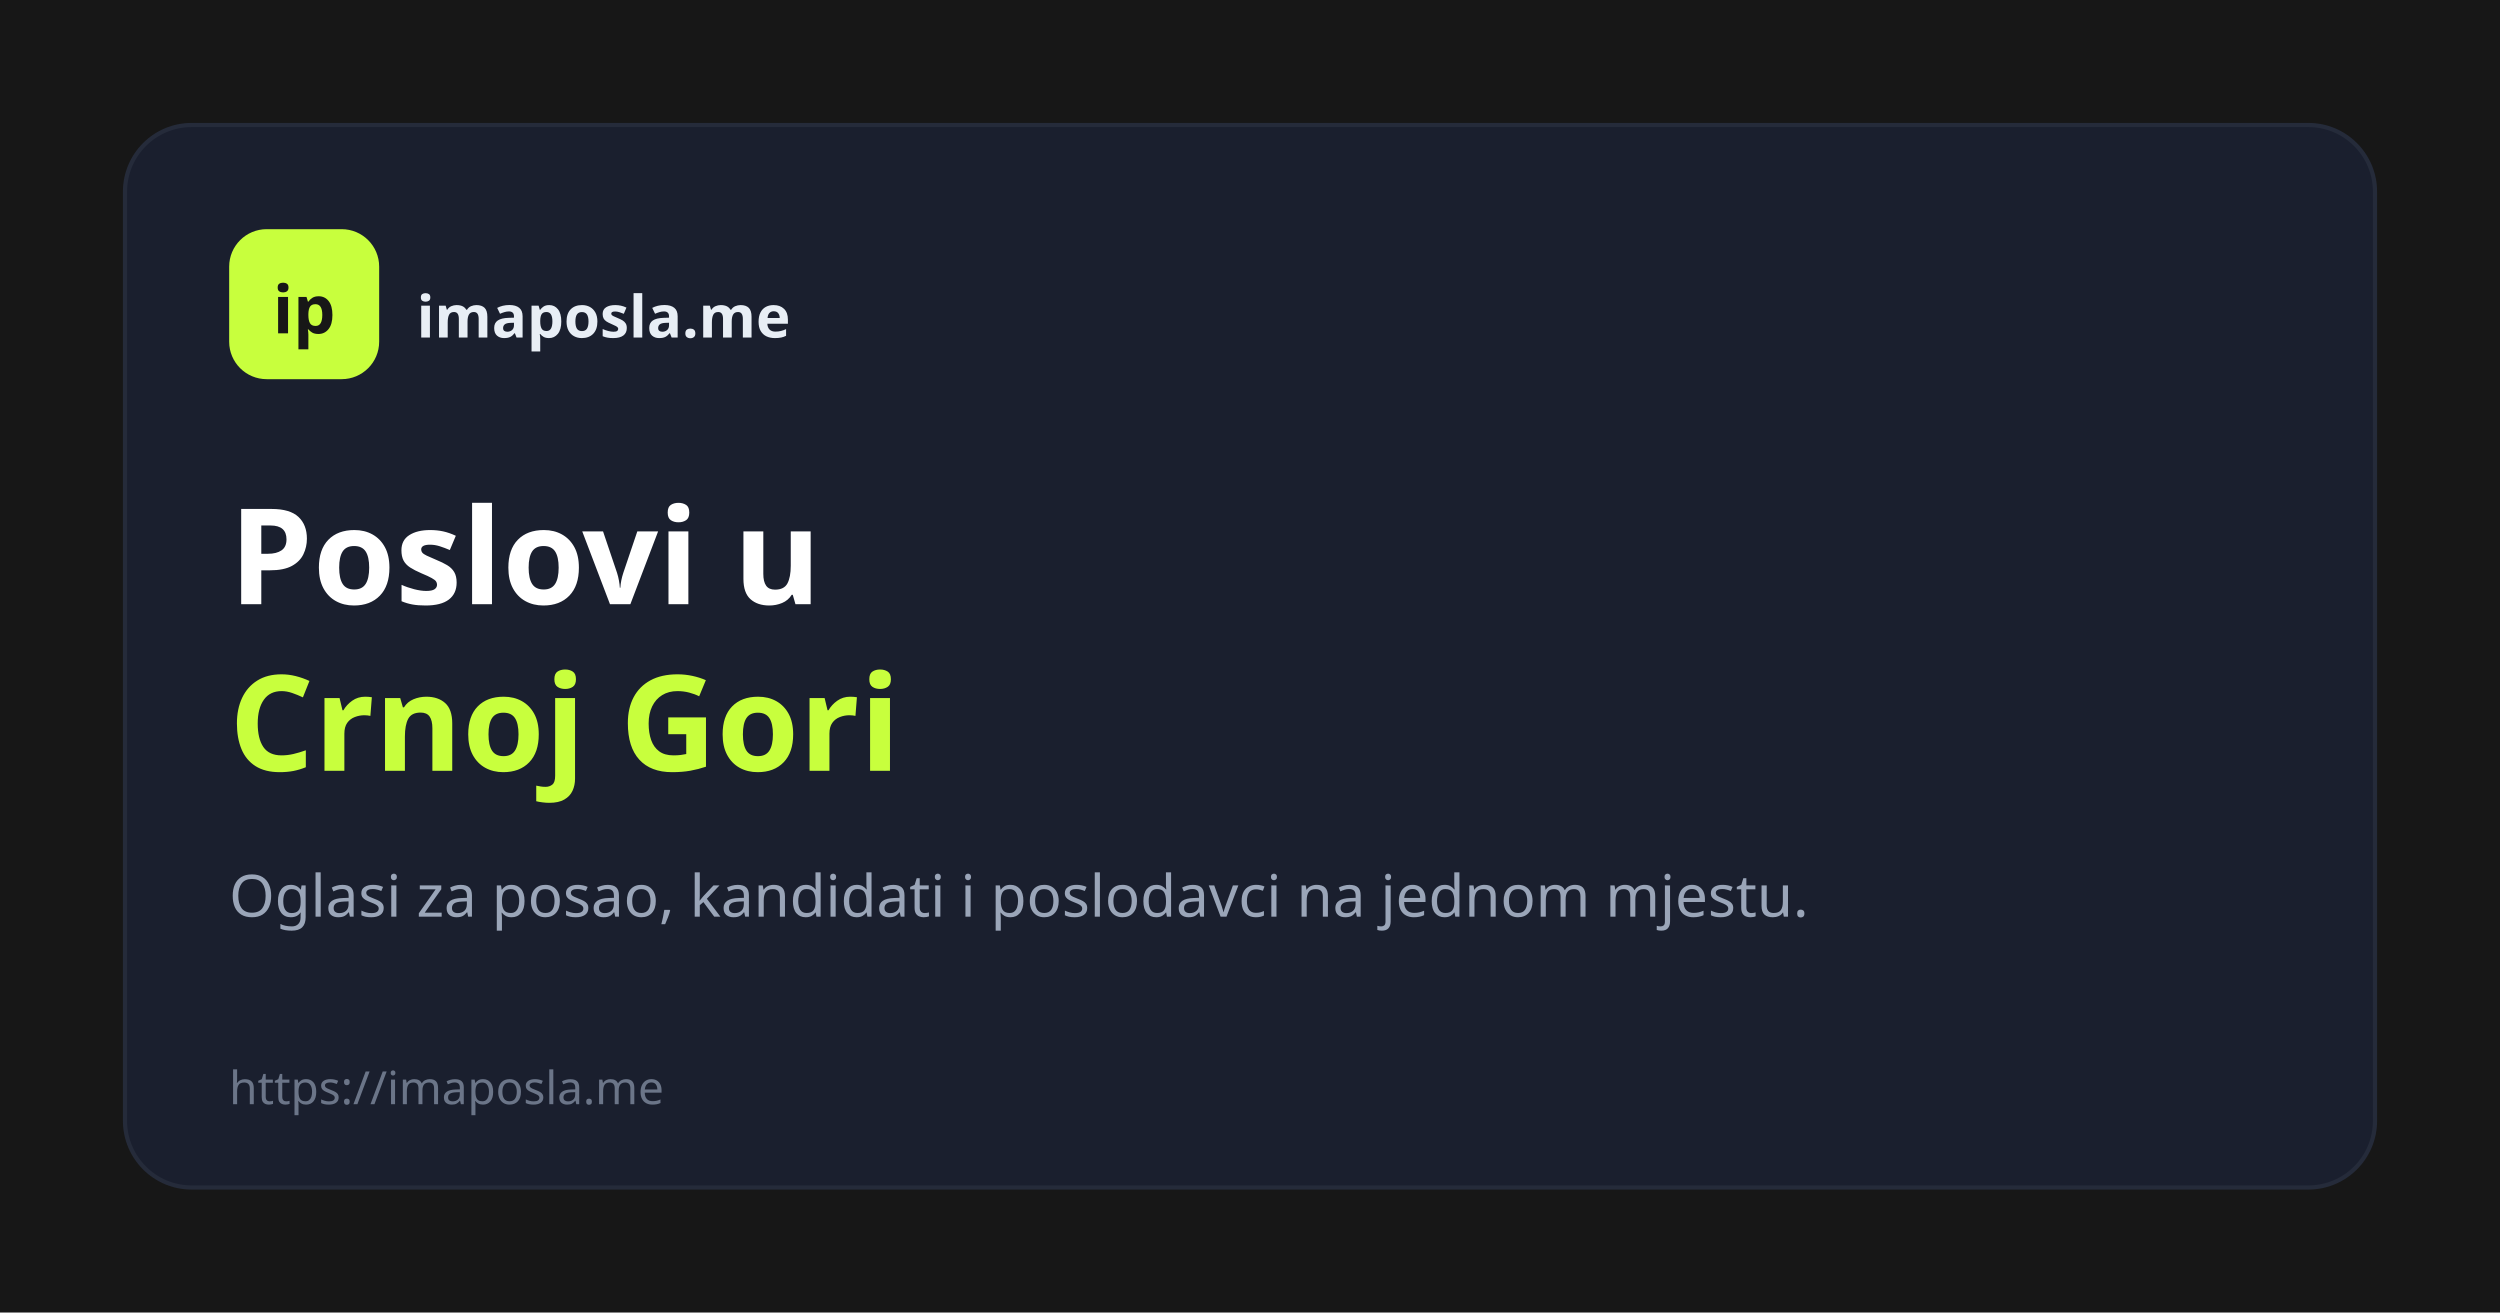
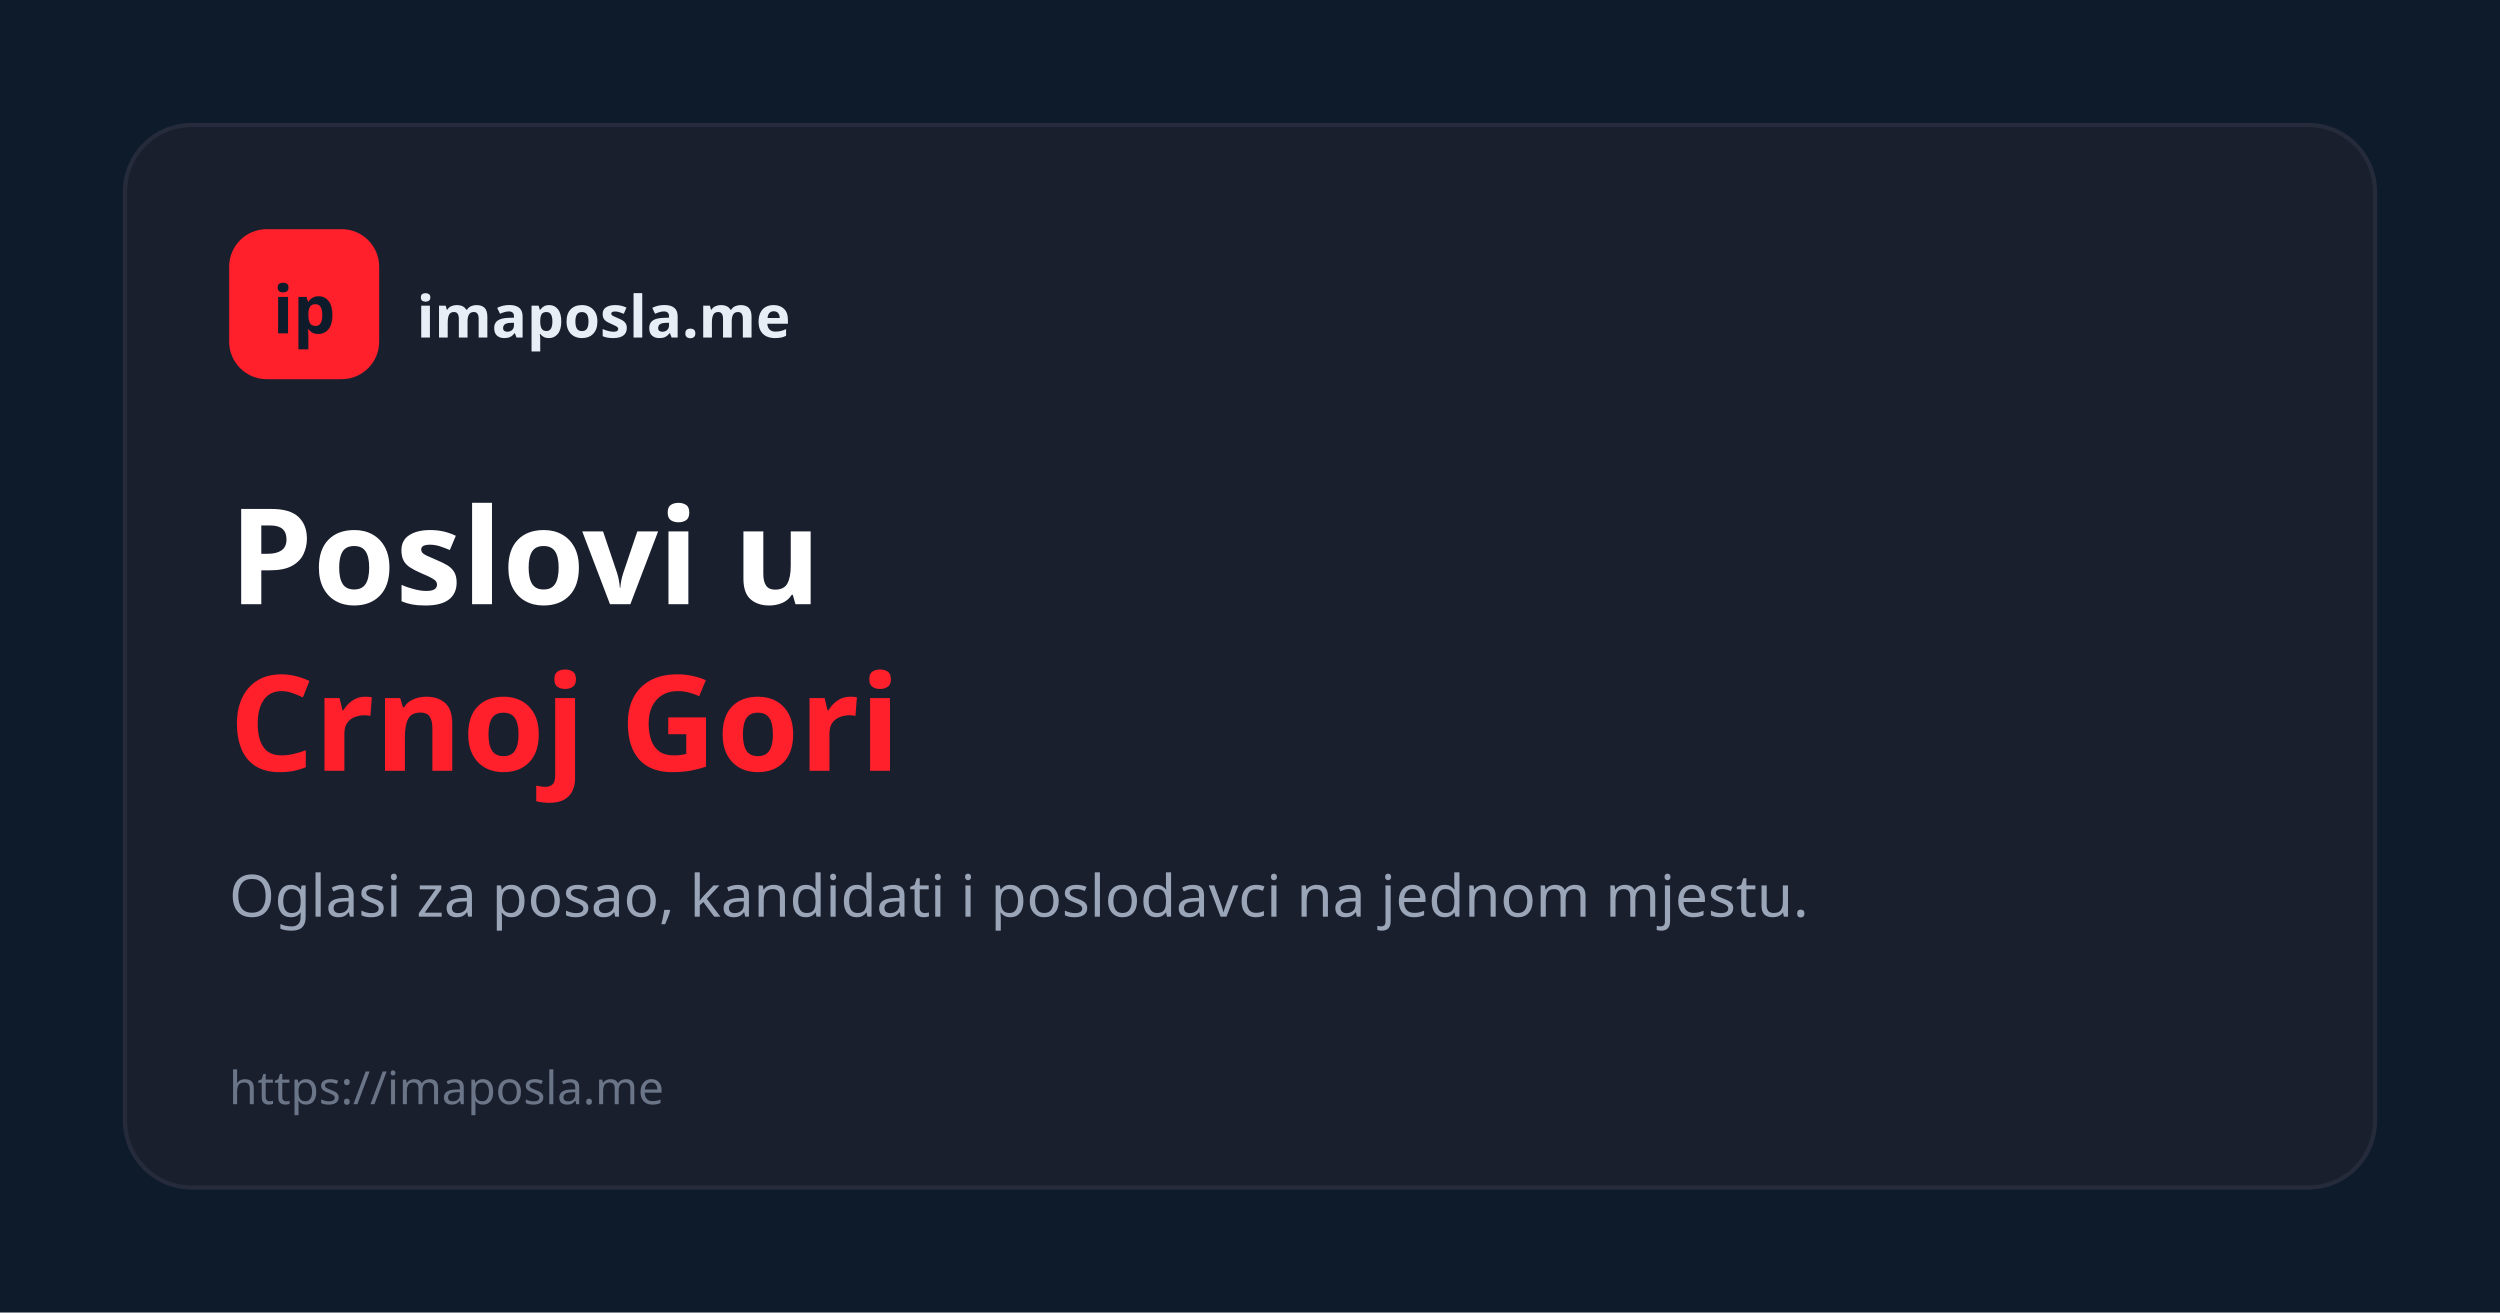
<svg xmlns="http://www.w3.org/2000/svg" width="1200" height="630" viewBox="0 0 1200 630">
-   <rect width="1200" height="630" fill="#171717" />
+   <rect width="1200" height="630" fill="#0D1B2A" />
  <rect x="60" y="60" width="1080" height="510" rx="32" fill="#1a1f2e" stroke="#252b3a" stroke-width="2" />
-   <rect x="110" y="110" width="72" height="72" rx="18" fill="#c8ff3d" />
-   <text x="146" y="160" font-family="system-ui, sans-serif" font-size="32" font-weight="900" fill="#171717" text-anchor="middle">ip</text>
+   <rect x="110" y="110" width="72" height="72" rx="18" fill="#FF202B" />
+   <text x="146" y="160" font-family="system-ui, sans-serif" font-size="32" font-weight="900" fill="#0D1B2A" text-anchor="middle">ip</text>
  <text x="200" y="162" font-family="system-ui, sans-serif" font-size="28" font-weight="700" fill="#e8eef5">imaposla.me</text>
  <text x="110" y="290" font-family="system-ui, sans-serif" font-size="64" font-weight="900" fill="#ffffff">Poslovi u</text>
-   <text x="110" y="370" font-family="system-ui, sans-serif" font-size="64" font-weight="900" fill="#c8ff3d">Crnoj Gori</text>
+   <text x="110" y="370" font-family="system-ui, sans-serif" font-size="64" font-weight="900" fill="#FF202B">Crnoj Gori</text>
  <text x="110" y="440" font-family="system-ui, sans-serif" font-size="28" fill="#9aa5b8">Oglasi za posao, kandidati i poslodavci na jednom mjestu.</text>
  <text x="110" y="530" font-family="system-ui, sans-serif" font-size="22" fill="#6b7588">https://imaposla.me</text>
</svg>
